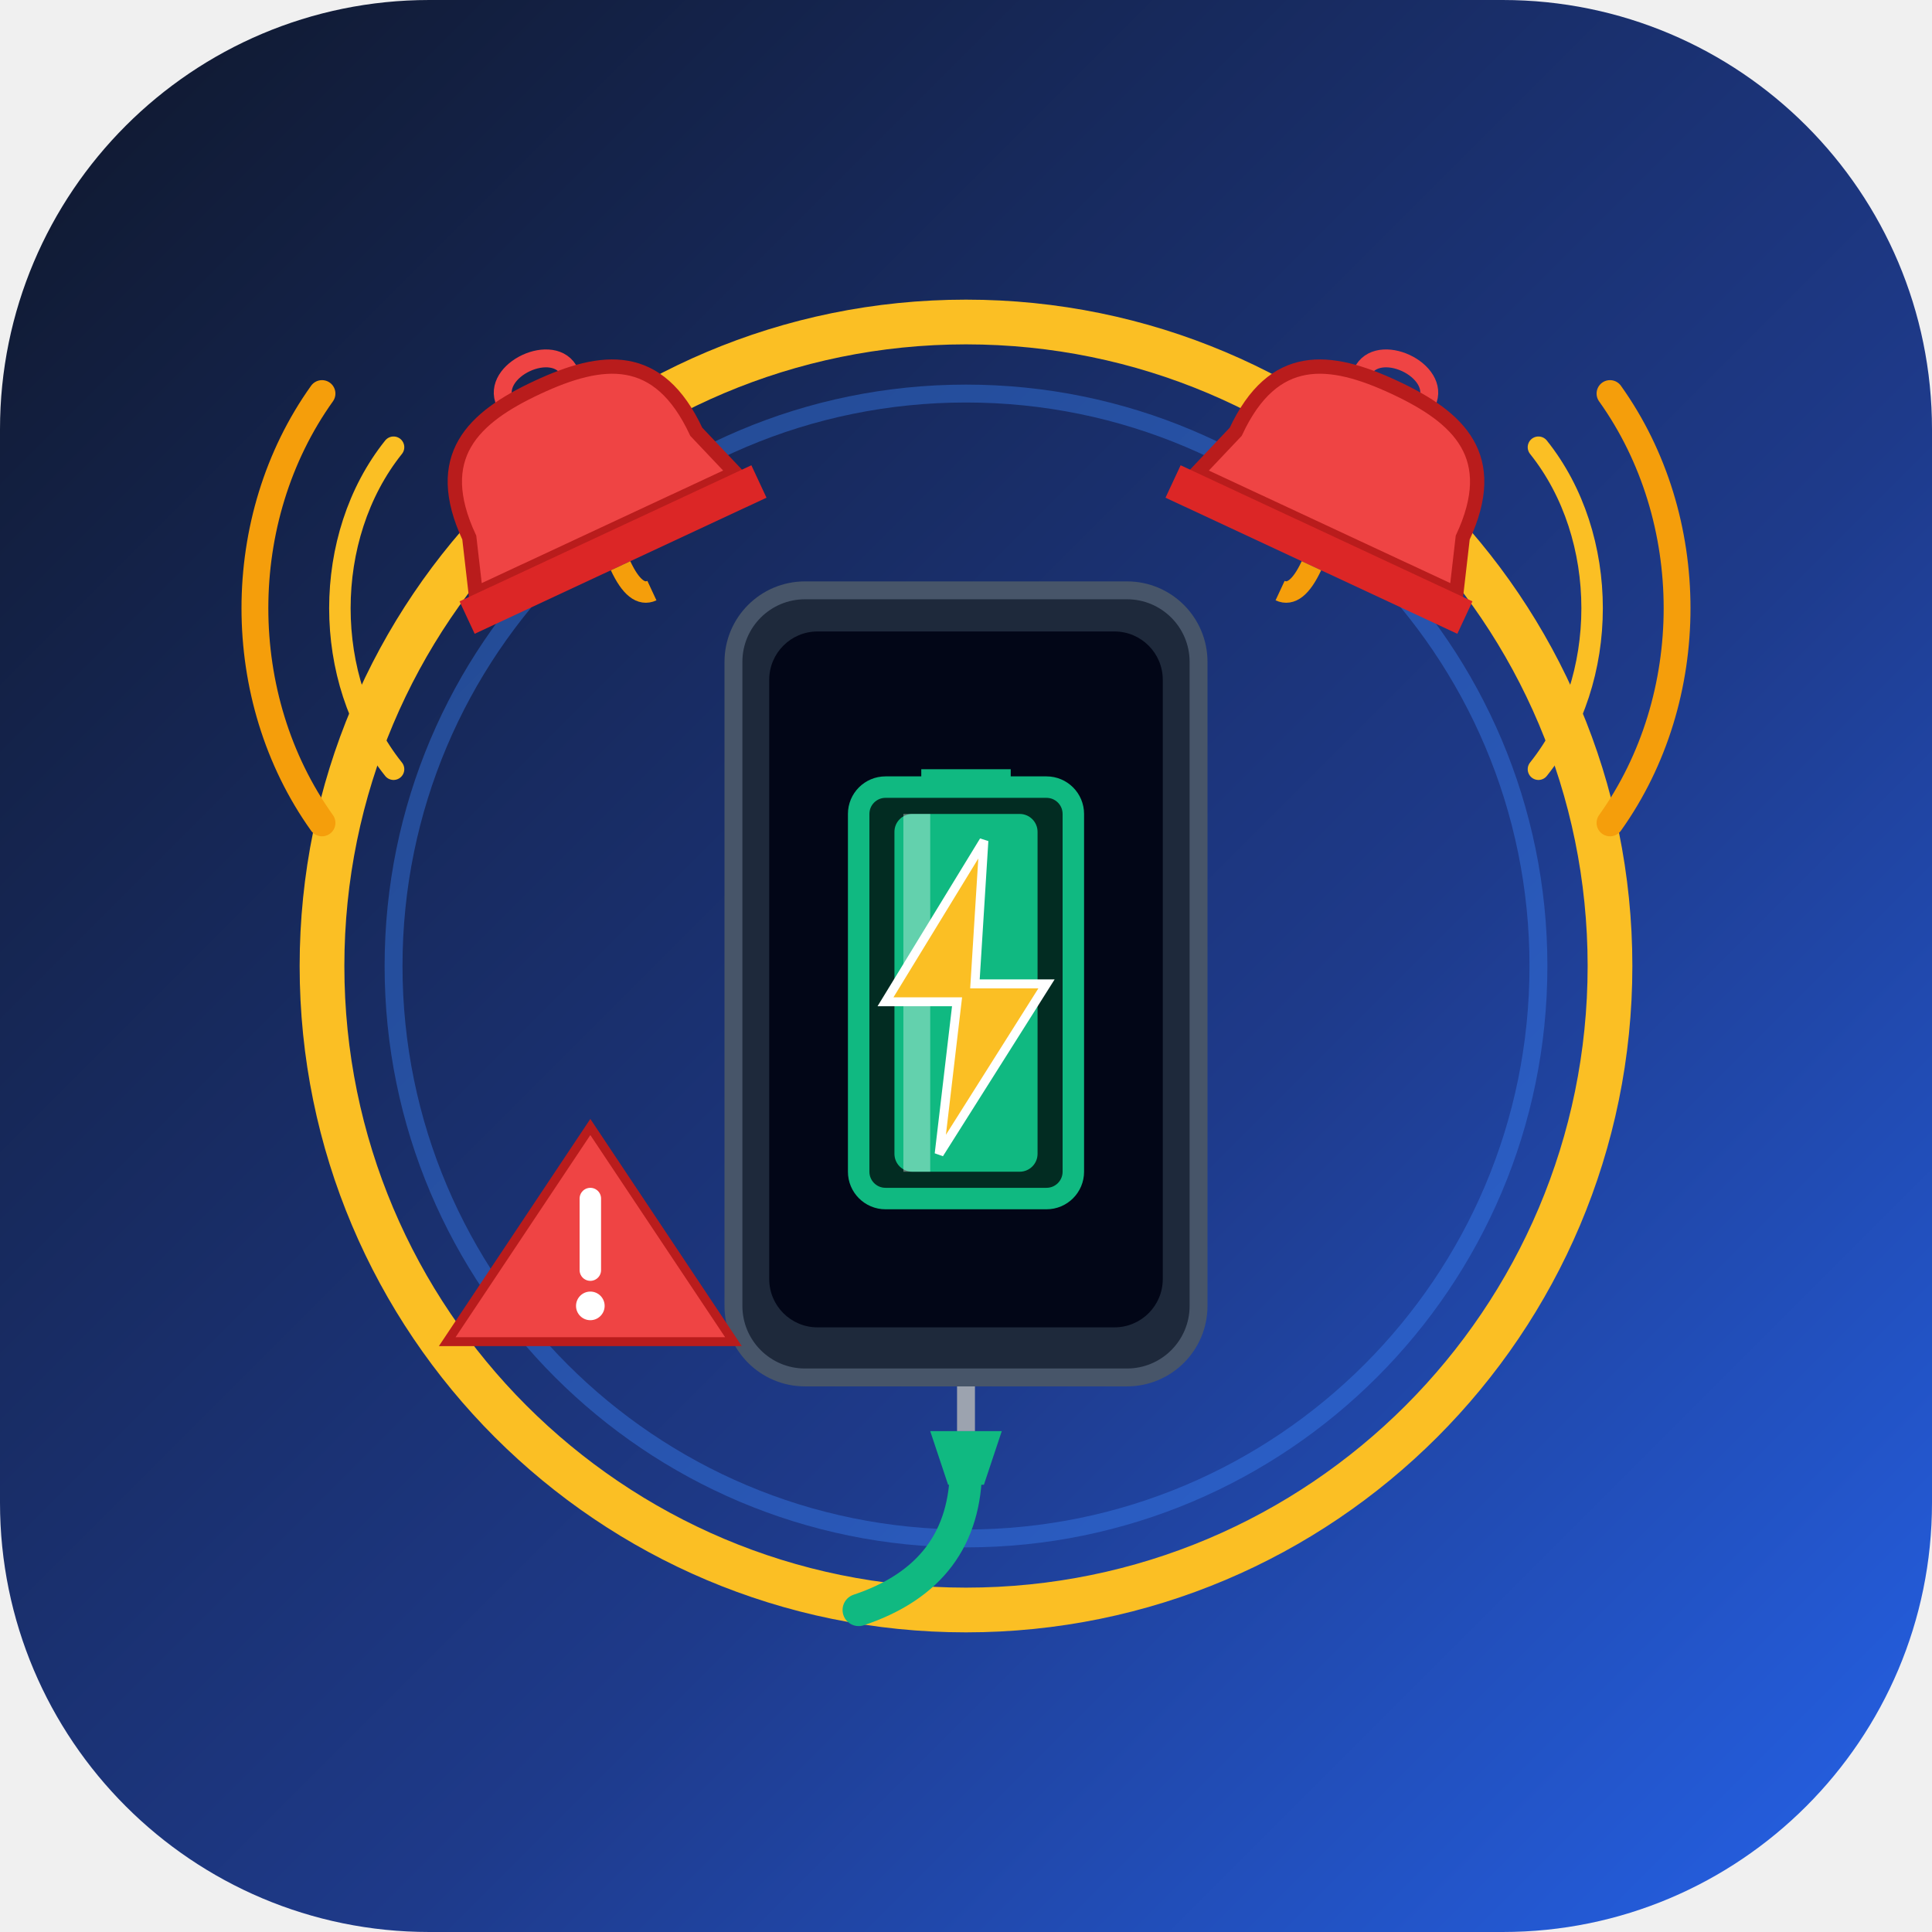
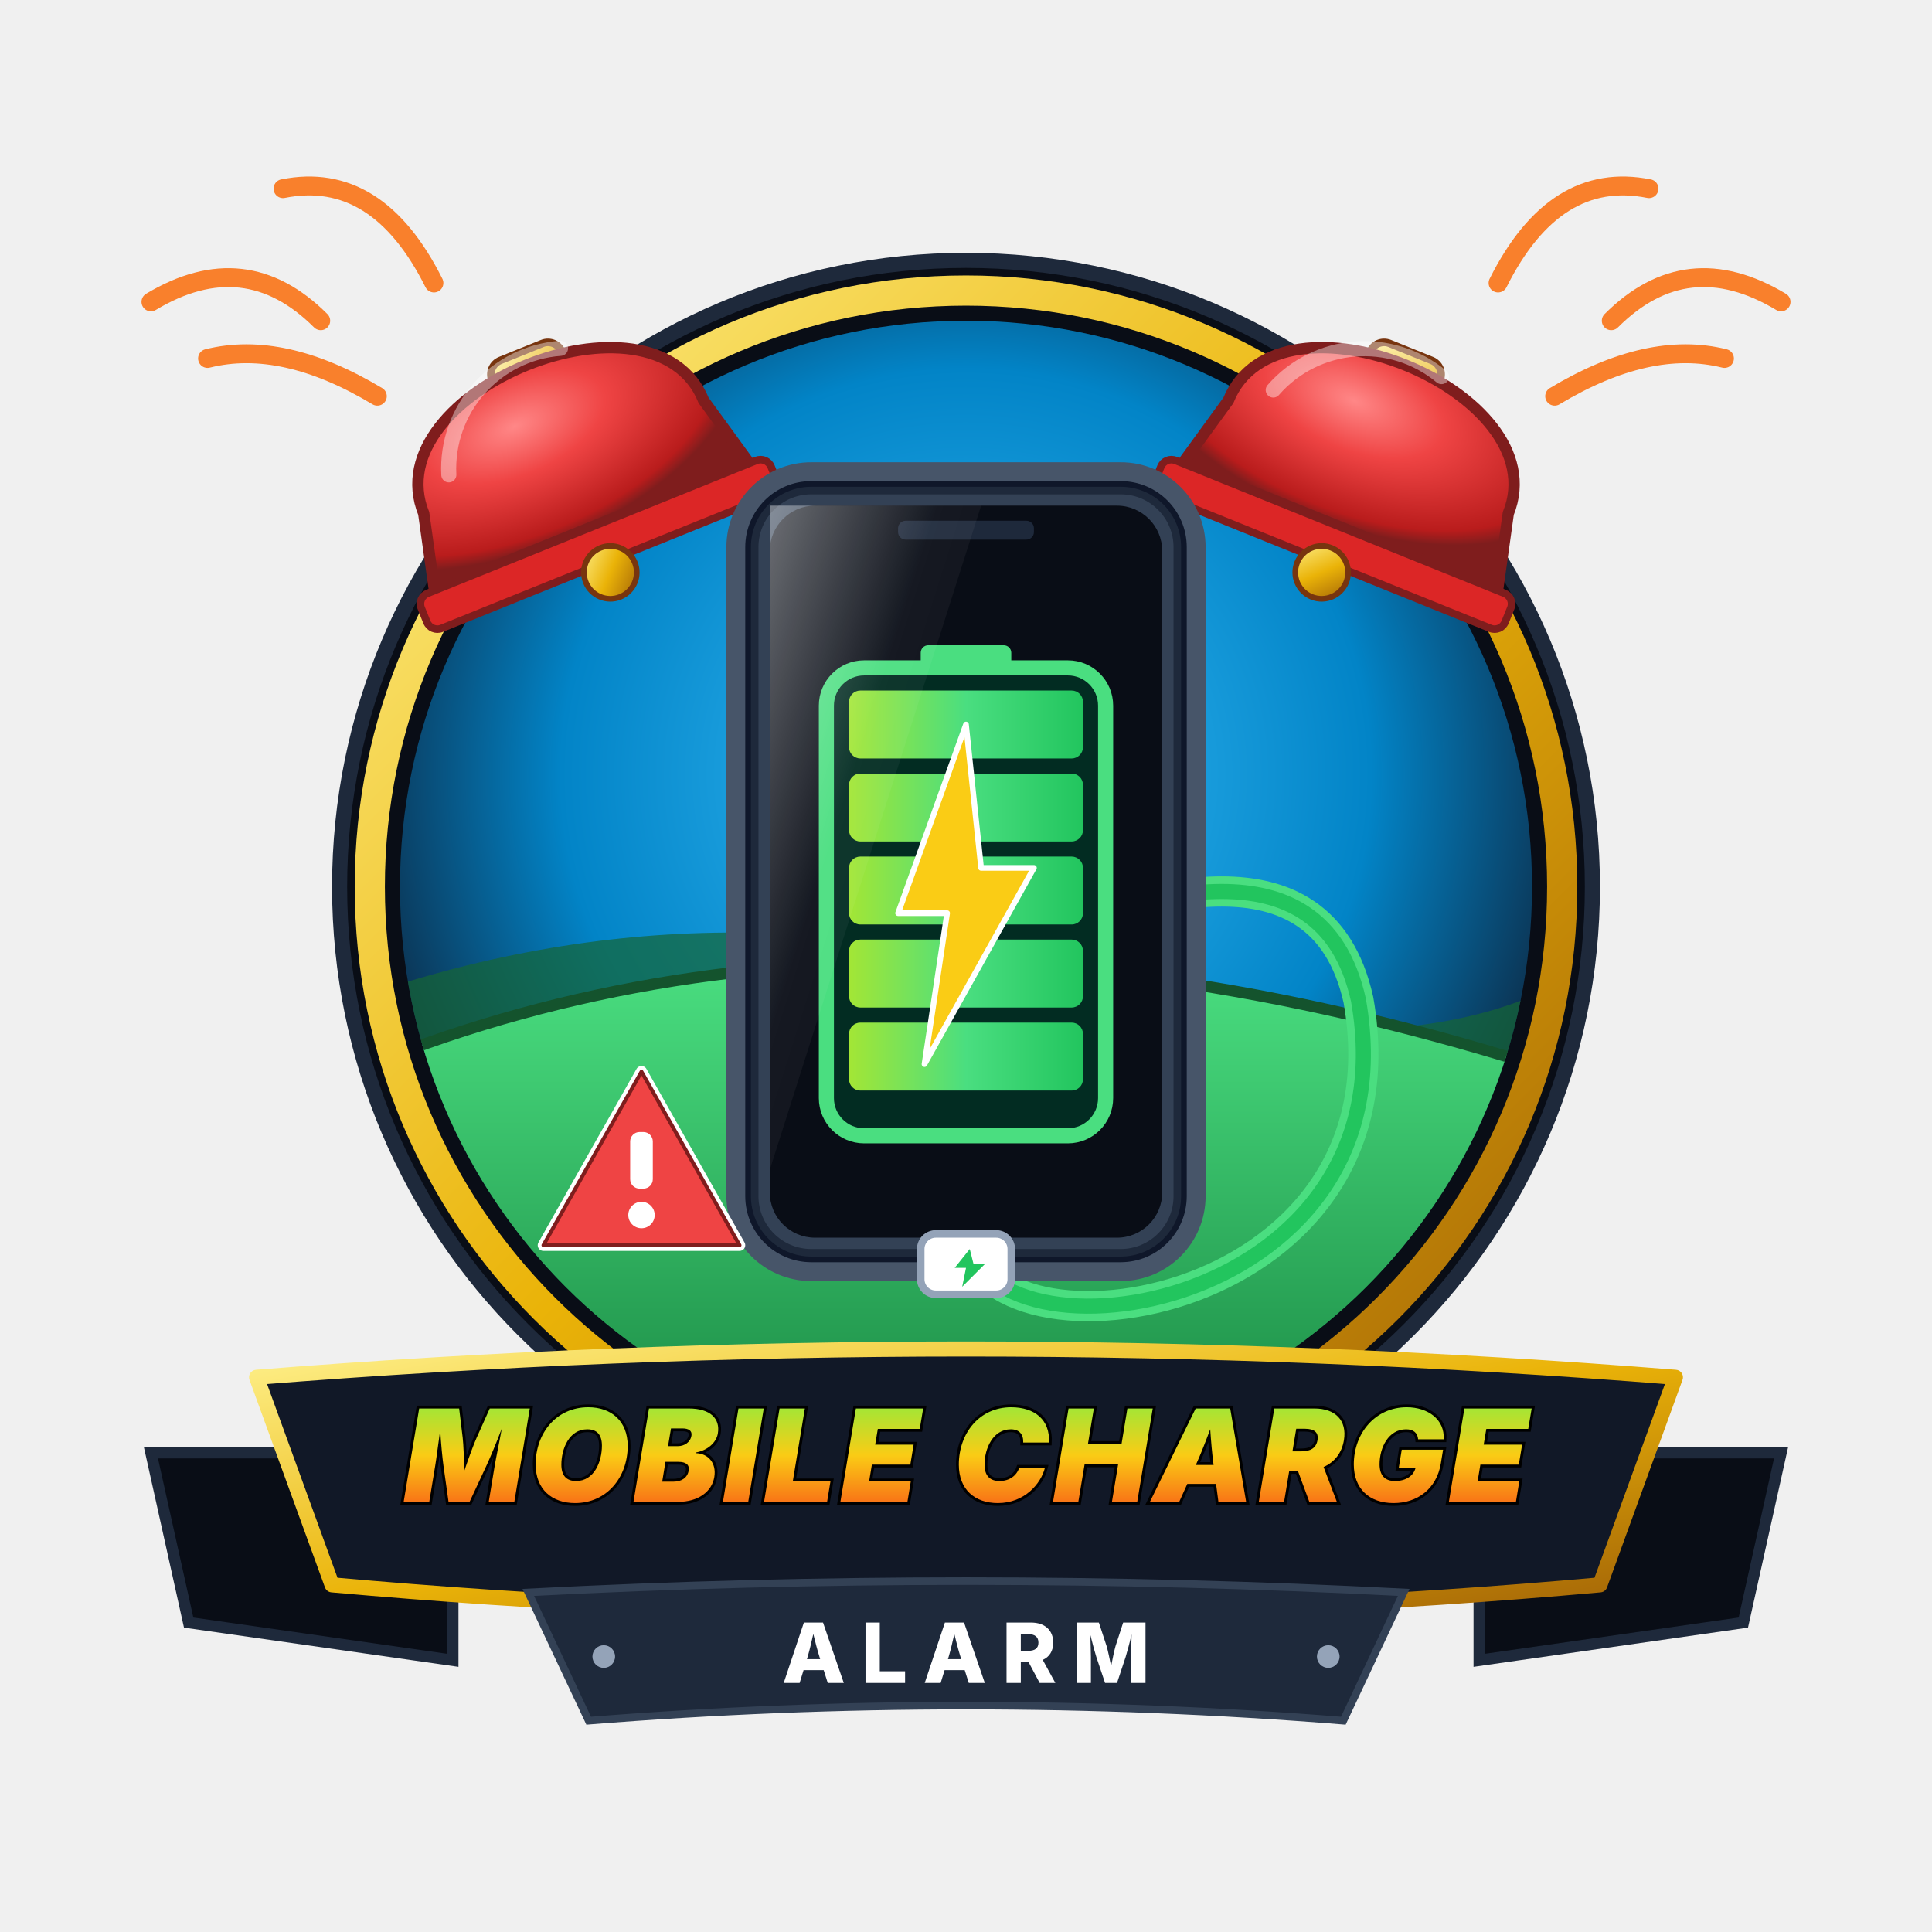
- <svg xmlns="http://www.w3.org/2000/svg" viewBox="0 0 108 108" width="512" height="512">
+ <svg xmlns="http://www.w3.org/2000/svg" viewBox="0 0 512 512" width="512" height="512">
  <defs>
-     <linearGradient id="bg-grad" x1="0%" y1="0%" x2="100%" y2="100%">
-       <stop offset="0%" stop-color="#0F172A" />
-       <stop offset="60%" stop-color="#1E3A8A" />
-       <stop offset="100%" stop-color="#2563EB" />
+     <radialGradient id="sky-grad" cx="50%" cy="40%" r="60%">
+       <stop offset="0%" stop-color="#38bdf8" />
+       <stop offset="60%" stop-color="#0284c7" />
+       <stop offset="100%" stop-color="#0f172a" />
+     </radialGradient>
+     <linearGradient id="hill-grad" x1="0%" y1="0%" x2="0%" y2="100%">
+       <stop offset="0%" stop-color="#4ade80" />
+       <stop offset="100%" stop-color="#15803d" />
    </linearGradient>
+     <radialGradient id="bell-grad" cx="40%" cy="30%" r="70%">
+       <stop offset="0%" stop-color="#ff8787" />
+       <stop offset="40%" stop-color="#ef4444" />
+       <stop offset="90%" stop-color="#b91c1c" />
+       <stop offset="100%" stop-color="#7f1d1d" />
+     </radialGradient>
+     <linearGradient id="gold-grad" x1="0%" y1="0%" x2="100%" y2="100%">
+       <stop offset="0%" stop-color="#fef08a" />
+       <stop offset="50%" stop-color="#eab308" />
+       <stop offset="100%" stop-color="#a16207" />
+     </linearGradient>
+     <linearGradient id="glass-glare" x1="0%" y1="0%" x2="100%" y2="100%">
+       <stop offset="0%" stop-color="#ffffff" stop-opacity="0.4" />
+       <stop offset="40%" stop-color="#ffffff" stop-opacity="0.05" />
+       <stop offset="100%" stop-color="#ffffff" stop-opacity="0" />
+     </linearGradient>
+     <linearGradient id="battery-level-grad" x1="0%" y1="0%" x2="100%" y2="0%">
+       <stop offset="0%" stop-color="#a3e635" />
+       <stop offset="50%" stop-color="#4ade80" />
+       <stop offset="100%" stop-color="#22c55e" />
+     </linearGradient>
+     <linearGradient id="text-grad" x1="0%" y1="0%" x2="0%" y2="100%">
+       <stop offset="0%" stop-color="#a3e635" />
+       <stop offset="50%" stop-color="#facc15" />
+       <stop offset="100%" stop-color="#f97316" />
+     </linearGradient>
+     <clipPath id="sky-clip">
+       <circle cx="256" cy="235" r="150" />
+     </clipPath>
  </defs>
-   <rect width="108" height="108" rx="24" fill="url(#bg-grad)" />
-   <circle cx="54" cy="54" r="36" stroke="#FBBF24" stroke-width="2.5" fill="none" />
-   <circle cx="54" cy="54" r="32" stroke="#3B82F6" stroke-width="1" stroke-opacity="0.4" fill="none" />
-   <path d="M18,22 C13,29 13,39 18,46" stroke="#F59E0B" stroke-width="1.5" stroke-linecap="round" fill="none" />
-   <path d="M22,25 C18,30 18,38 22,43" stroke="#FBBF24" stroke-width="1.2" stroke-linecap="round" fill="none" />
-   <path d="M90,22 C95,29 95,39 90,46" stroke="#F59E0B" stroke-width="1.5" stroke-linecap="round" fill="none" />
-   <path d="M86,25 C90,30 90,38 86,43" stroke="#FBBF24" stroke-width="1.2" stroke-linecap="round" fill="none" />
-   <g transform="translate(33, 28) rotate(-25)">
-     <path d="M-2,-7 C-2,-9 2,-9 2,-7" stroke="#EF4444" stroke-width="1" fill="none" />
-     <path d="M-7,-1 C-7,-6 -4,-7 0,-7 C4,-7 7,-6 7,-1 L8,2 L-8,2 Z" fill="#EF4444" stroke="#B91C1C" stroke-width="0.8" />
-     <rect x="-9" y="2" width="18" height="2" fill="#DC2626" />
-     <path d="M0,4 Q0,6 1,6" stroke="#F59E0B" stroke-width="1.2" fill="none" />
+   <circle cx="256" cy="235" r="166" fill="#090d16" stroke="#1e293b" stroke-width="4" />
+   <circle cx="256" cy="235" r="158" fill="none" stroke="url(#gold-grad)" stroke-width="8" />
+   <circle cx="256" cy="235" r="150" fill="url(#sky-grad)" />
+   <g clip-path="url(#sky-clip)">
+     <path d="M 80,270 Q 180,230 280,260 T 430,250 L 430,400 L 80,400 Z" fill="#166534" opacity="0.7" />
+     <path d="M 80,290 Q 230,220 430,290 L 430,400 L 80,400 Z" fill="url(#hill-grad)" stroke="#14532d" stroke-width="3" />
  </g>
-   <g transform="translate(75, 28) rotate(25)">
-     <path d="M-2,-7 C-2,-9 2,-9 2,-7" stroke="#EF4444" stroke-width="1" fill="none" />
-     <path d="M-7,-1 C-7,-6 -4,-7 0,-7 C4,-7 7,-6 7,-1 L8,2 L-8,2 Z" fill="#EF4444" stroke="#B91C1C" stroke-width="0.8" />
-     <rect x="-9" y="2" width="18" height="2" fill="#DC2626" />
-     <path d="M0,4 Q0,6 -1,6" stroke="#F59E0B" stroke-width="1.2" fill="none" />
+   <g stroke="#f97316" stroke-width="5" stroke-linecap="round" fill="none" opacity="0.9">
+     <path d="M 100,105 Q 75,90 55,95" />
+     <path d="M 85,85 Q 65,65 40,80" />
+     <path d="M 115,75 Q 100,45 75,50" />
  </g>
-   <path d="M48,90 Q54,88 54,82" stroke="#10B981" stroke-width="1.8" stroke-linecap="round" fill="none" />
-   <polygon points="52,80 56,80 55,83 53,83" fill="#10B981" />
-   <rect x="53.5" y="77" width="1" height="3" fill="#9CA3AF" />
-   <rect x="41" y="33" width="26" height="44" rx="4" fill="#1E293B" stroke="#475569" stroke-width="1" />
-   <rect x="43" y="35.3" width="22" height="38.9" rx="2.7" fill="#020617" />
-   <rect x="51.5" y="43" width="5" height="1.5" fill="#10B981" />
-   <rect x="48" y="44" width="12" height="23" rx="1.5" stroke="#10B981" stroke-width="1.2" fill="#022C22" />
-   <rect x="50" y="45.5" width="8" height="20" rx="1" fill="#10B981" />
-   <rect x="50.5" y="45.5" width="1.5" height="20" fill="#FFFFFF" fill-opacity="0.35" />
-   <polygon points="55,47 49.5,56 53.5,56 52.5,64.5 58.5,55 54.5,55" fill="#FBBF24" stroke="#FFFFFF" stroke-width="0.5" />
-   <polygon points="33,63 41,75 25,75" fill="#EF4444" stroke="#B91C1C" stroke-width="0.5" />
-   <line x1="33" y1="67" x2="33" y2="71" stroke="#FFFFFF" stroke-width="1.2" stroke-linecap="round" />
-   <circle cx="33" cy="73" r="0.8" fill="#FFFFFF" />
+   <g transform="translate(155, 135) rotate(-22)">
+     <rect x="-10" y="-45" width="20" height="12" rx="4" fill="url(#gold-grad)" stroke="#78350f" stroke-width="2" />
+     <path d="M -40,-15 C -40,-50 40,-50 40,-15 L 45,5 L -45,5 Z" fill="url(#bell-grad)" stroke="#7f1d1d" stroke-width="3" />
+     <rect x="-50" y="5" width="100" height="10" rx="3" fill="#dc2626" stroke="#7f1d1d" stroke-width="2" />
+     <circle cx="0" cy="18" r="7" fill="url(#gold-grad)" stroke="#78350f" stroke-width="1.5" />
+     <path d="M -30,-22 A 32 32 0 0 1 10,-42" stroke="#ffffff" stroke-width="4" stroke-linecap="round" fill="none" opacity="0.4" />
+   </g>
+   <g stroke="#f97316" stroke-width="5" stroke-linecap="round" fill="none" opacity="0.9">
+     <path d="M 412,105 Q 437,90 457,95" />
+     <path d="M 427,85 Q 447,65 472,80" />
+     <path d="M 397,75 Q 412,45 437,50" />
+   </g>
+   <g transform="translate(357, 135) rotate(22)">
+     <rect x="-10" y="-45" width="20" height="12" rx="4" fill="url(#gold-grad)" stroke="#78350f" stroke-width="2" />
+     <path d="M -40,-15 C -40,-50 40,-50 40,-15 L 45,5 L -45,5 Z" fill="url(#bell-grad)" stroke="#7f1d1d" stroke-width="3" />
+     <rect x="-50" y="5" width="100" height="10" rx="3" fill="#dc2626" stroke="#7f1d1d" stroke-width="2" />
+     <circle cx="0" cy="18" r="7" fill="url(#gold-grad)" stroke="#78350f" stroke-width="1.5" />
+     <path d="M -30,-22 A 32 32 0 0 1 10,-42" stroke="#ffffff" stroke-width="4" stroke-linecap="round" fill="none" opacity="0.4" />
+   </g>
+   <path d="M 256,325 C 256,365 375,350 360,265 C 350,220 300,240 280,245" fill="none" stroke="#4ade80" stroke-width="8" stroke-linecap="round" stroke-linejoin="round" />
+   <path d="M 256,325 C 256,365 375,350 360,265 C 350,220 300,240 280,245" fill="none" stroke="#22c55e" stroke-width="4" stroke-linecap="round" stroke-linejoin="round" />
+   <rect x="195" y="125" width="122" height="212" rx="20" fill="#0f172a" stroke="#475569" stroke-width="5" />
+   <rect x="200" y="130" width="112" height="202" rx="15" fill="#334155" stroke="#1e293b" stroke-width="2" />
+   <rect x="204" y="134" width="104" height="194" rx="12" fill="#090d16" />
+   <rect x="238" y="138" width="36" height="5" rx="2" fill="#1e293b" />
+   <rect x="244" y="171" width="24" height="8" rx="2" fill="#4ade80" />
+   <rect x="219" y="177" width="74" height="124" rx="10" stroke="#4ade80" stroke-width="4" fill="#022c22" />
+   <g fill="url(#battery-level-grad)">
+     <rect x="225" y="183" width="62" height="18" rx="3" />
+     <rect x="225" y="205" width="62" height="18" rx="3" />
+     <rect x="225" y="227" width="62" height="18" rx="3" />
+     <rect x="225" y="249" width="62" height="18" rx="3" />
+     <rect x="225" y="271" width="62" height="18" rx="3" />
+   </g>
+   <polygon points="256,192 238,242 251,242 245,282 274,230 260,230" fill="#facc15" stroke="#ffffff" stroke-width="1.5" stroke-linejoin="round" />
+   <g transform="translate(256, 332)">
+     <rect x="-12" y="-5" width="24" height="16" rx="4" fill="#ffffff" stroke="#94a3b8" stroke-width="2" />
+     <polygon points="1,-1 -3,4 0,4 -1,9 5,3 2,3" fill="#22c55e" />
+   </g>
+   <path d="M 204,134 L 260,134 L 204,310 Z" fill="url(#glass-glare)" pointer-events="none" />
+   <g transform="translate(170, 312)">
+     <polygon points="0,-28 26,18 -26,18" fill="#ef4444" stroke="#ffffff" stroke-width="3" stroke-linejoin="round" />
+     <polygon points="0,-28 26,18 -26,18" fill="#ef4444" stroke="#7f1d1d" stroke-width="1" stroke-linejoin="round" />
+     <rect x="-3" y="-12" width="6" height="15" rx="2.5" fill="#ffffff" />
+     <circle cx="0" cy="10" r="3.5" fill="#ffffff" />
+   </g>
+   <path d="M 40,385 L 120,385 L 120,440 L 50,430 Z" fill="#090d16" stroke="#1e293b" stroke-width="3" />
+   <path d="M 472,385 L 392,385 L 392,440 L 462,430 Z" fill="#090d16" stroke="#1e293b" stroke-width="3" />
+   <path d="M 68,365 Q 256,350 444,365 L 424,420 Q 256,435 88,420 Z" fill="#111827" stroke="url(#gold-grad)" stroke-width="4" stroke-linejoin="round" />
+   <text x="256" y="398" font-family="System-UI, -apple-system, sans-serif" font-size="34" font-weight="900" letter-spacing="1" fill="url(#text-grad)" stroke="#000000" stroke-width="1.5" text-anchor="middle" style="paint-order: stroke fill; font-style: italic;">
+     MOBILE CHARGE
+   </text>
+   <path d="M 140,422 Q 256,416 372,422 L 356,456 Q 256,448 156,456 Z" fill="#1e293b" stroke="#334155" stroke-width="2" />
+   <circle cx="160" cy="439" r="3" fill="#94a3b8" />
+   <circle cx="352" cy="439" r="3" fill="#94a3b8" />
+   <text x="256" y="446" font-family="System-UI, -apple-system, sans-serif" font-size="22" font-weight="800" letter-spacing="4" fill="#ffffff" text-anchor="middle" style="paint-order: stroke fill;">
+     ALARM
+   </text>
</svg>
